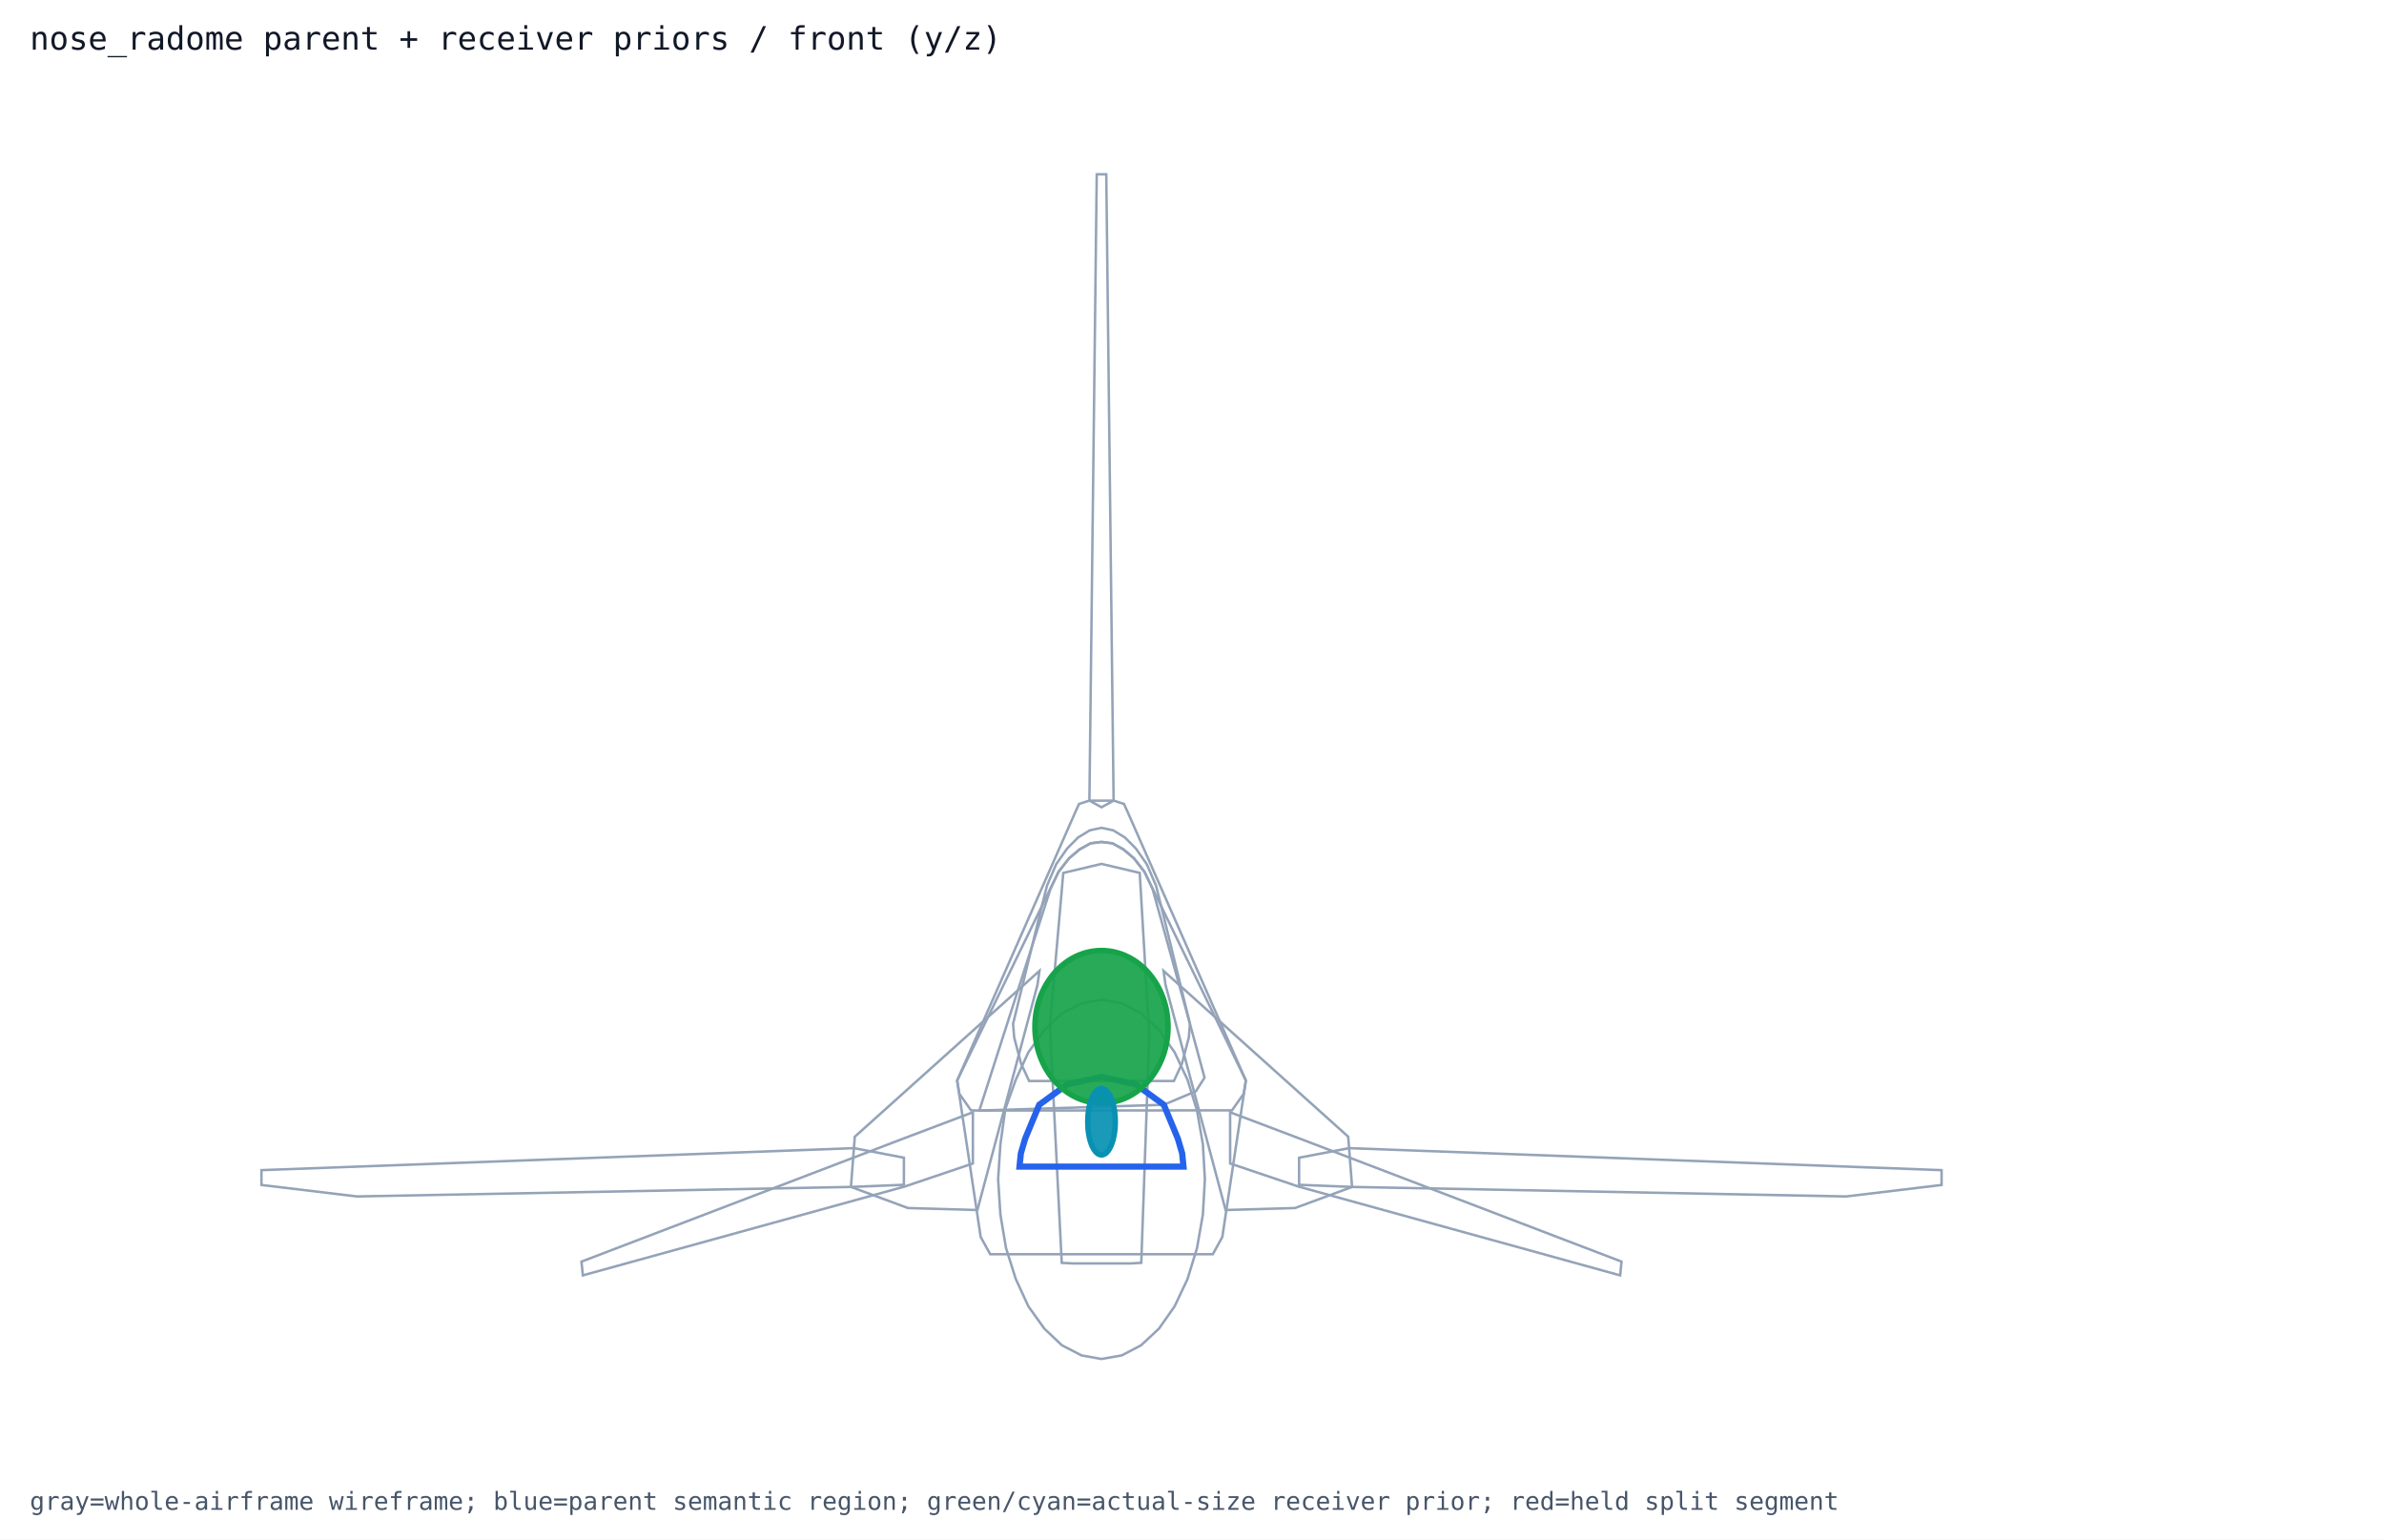
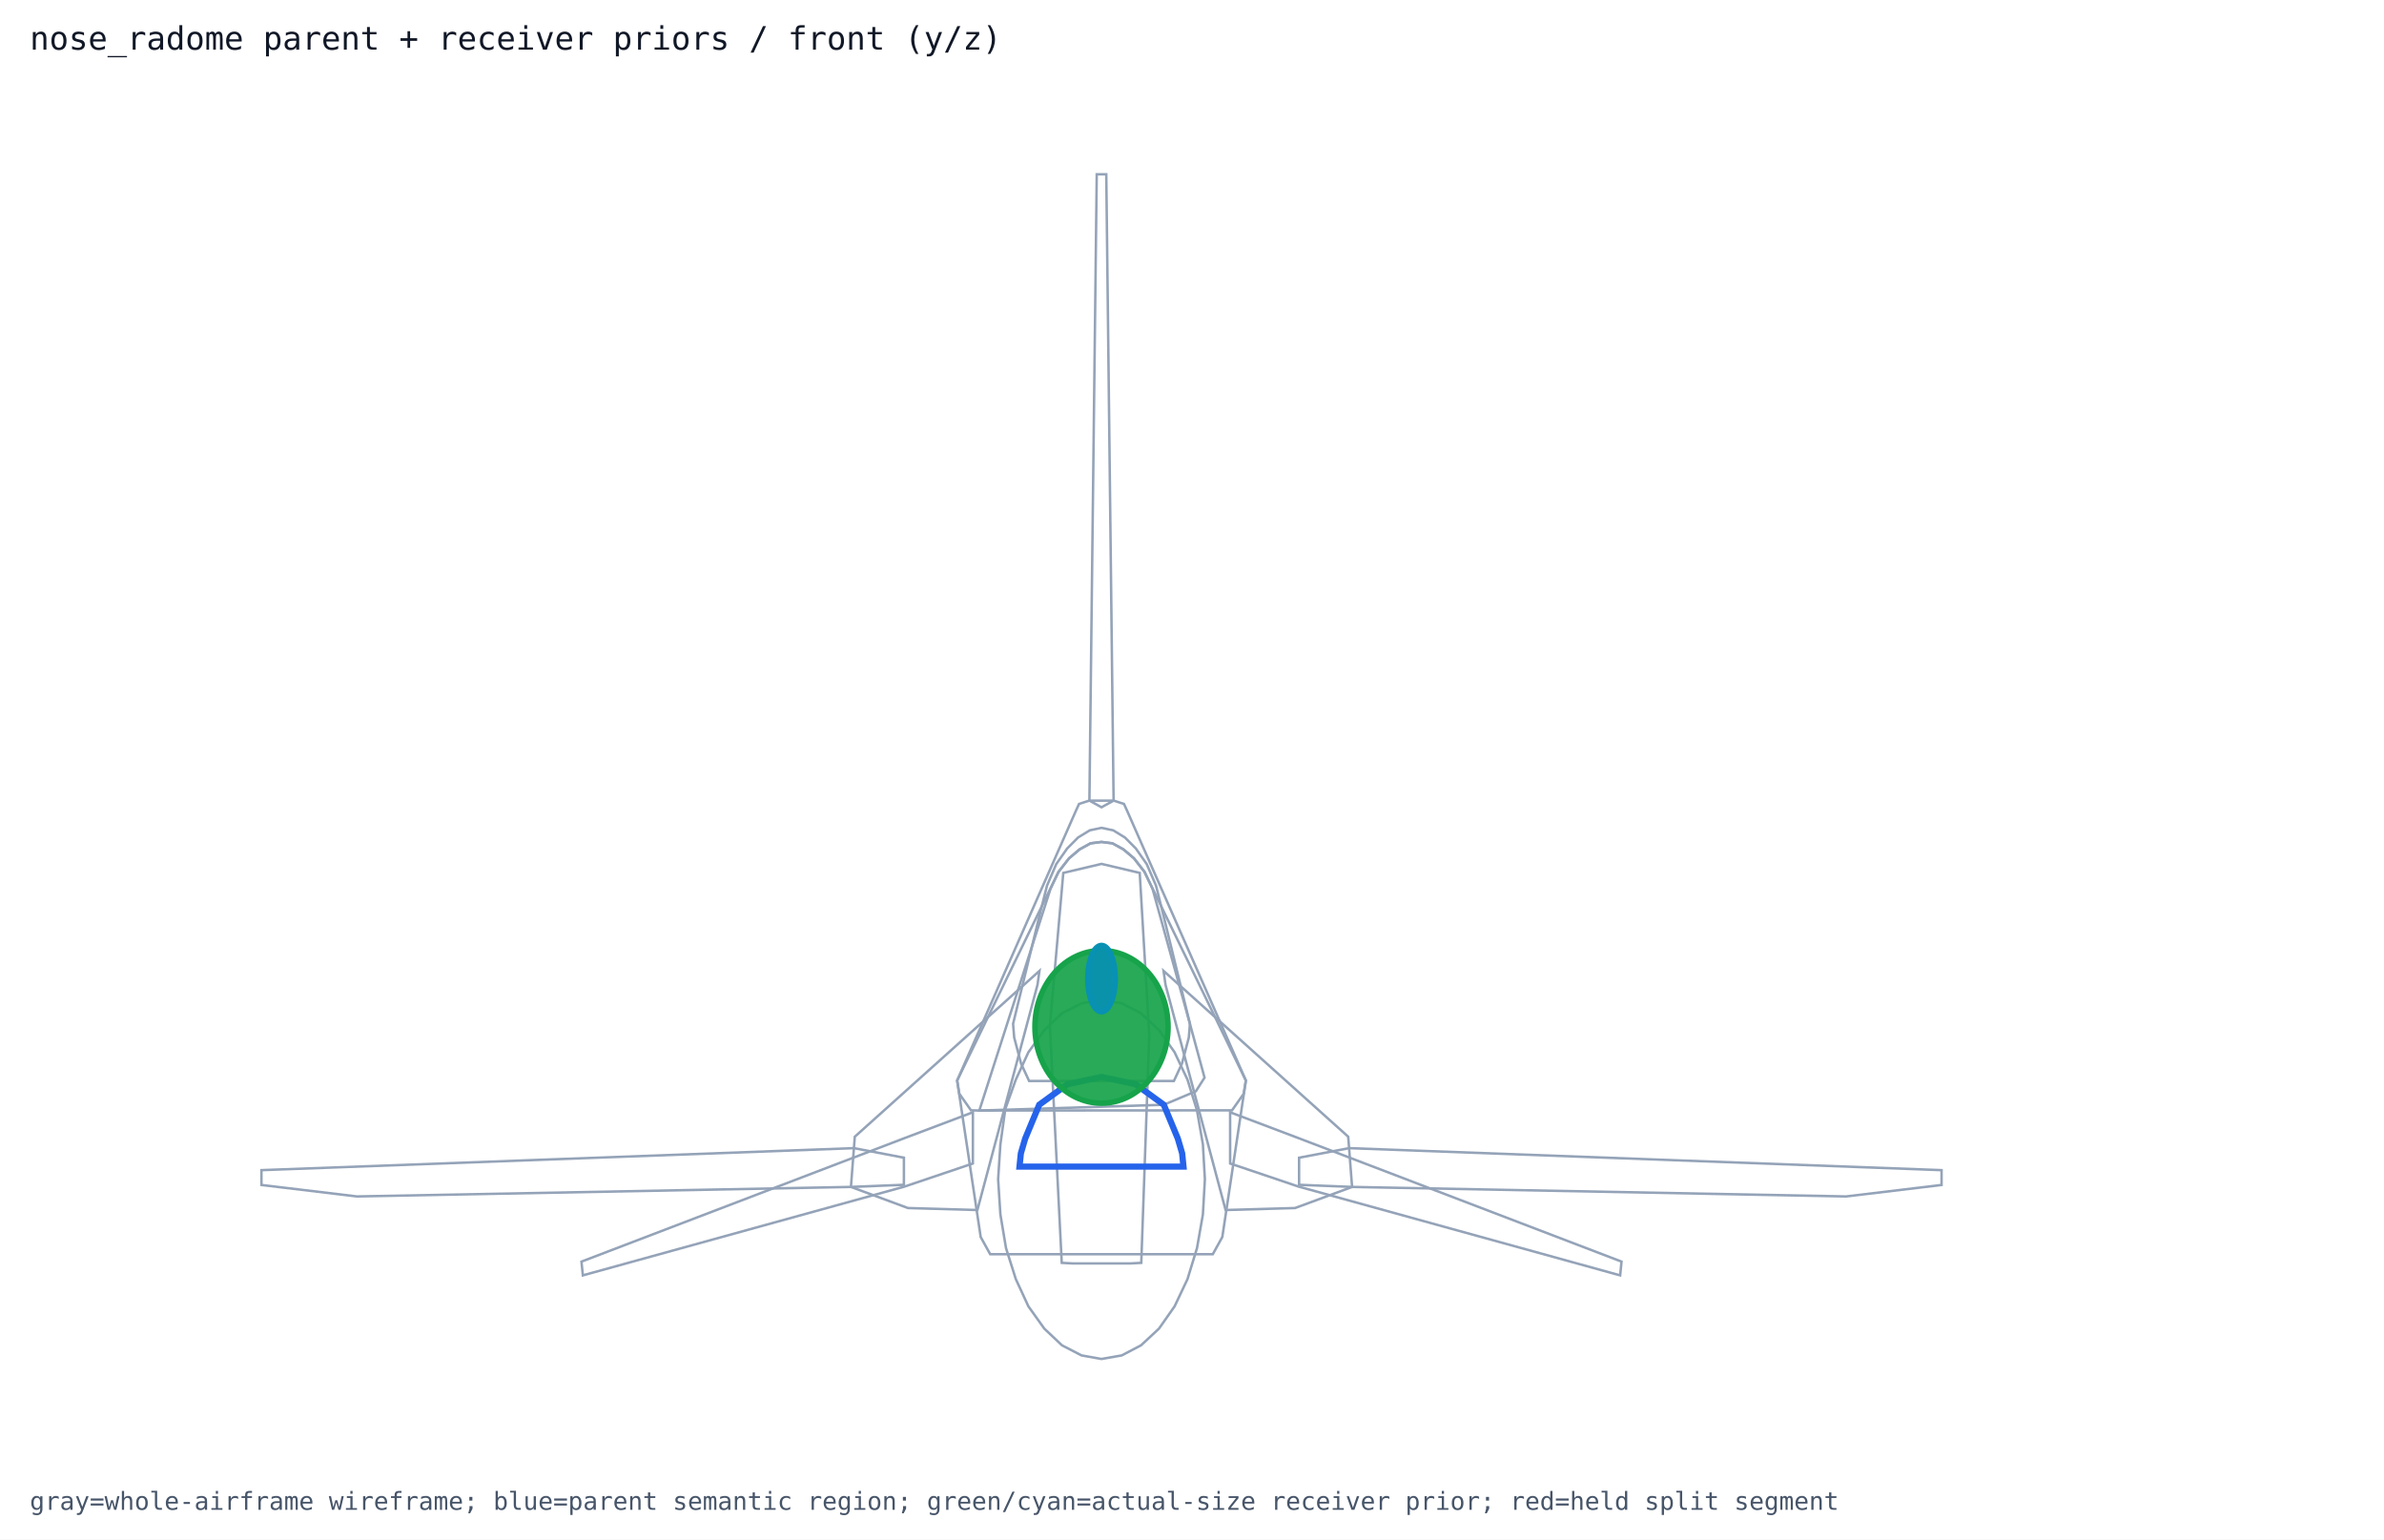
<svg xmlns="http://www.w3.org/2000/svg" width="960" height="620" viewBox="0 0 960 620">
  <rect x="0" y="0" width="960" height="620" fill="#ffffff" />
  <text x="12" y="20" font-size="13" font-family="monospace" fill="#111827">nose_radome parent + receiver priors / front (y/z)</text>
  <polygon points="410.54,469.80 476.57,469.80 476.30,467.13 476.04,464.47 474.30,458.52 468.64,444.89 457.24,436.60 443.56,433.68 429.88,436.60 418.48,444.89 412.82,458.52 411.08,464.47 410.81,467.13" fill="none" stroke="#94a3b8" stroke-width="1.00" />
  <polygon points="394.36,447.21 468.64,444.89 481.57,439.44 485.05,433.96 479.17,412.30 464.11,357.92 460.88,351.11 456.63,345.64 452.38,342.04 447.97,339.61 443.56,339.05 439.15,339.61 434.74,342.04 430.49,345.64 426.24,351.11 423.02,357.92" fill="none" stroke="#94a3b8" stroke-width="1.00" />
  <polygon points="407.95,412.30 408.40,417.81 411.17,428.31 414.41,435.32 472.71,435.32 475.95,428.31 478.72,417.81 479.17,412.30 468.35,368.01 465.69,357.33 465.47,356.55 461.77,347.97 457.38,341.68 452.99,337.26 448.27,334.37 443.56,333.37 438.84,334.37 434.13,337.26 429.74,341.68 425.34,347.97 421.66,356.55 421.44,357.33 418.76,368.01" fill="none" stroke="#94a3b8" stroke-width="1.00" />
  <polygon points="385.43,435.13 386.30,440.44 391.01,447.14 394.36,447.21 496.11,447.14 500.82,440.44 501.69,435.13 460.88,351.11 456.63,345.64 452.38,342.04 447.97,339.61 443.56,339.05 439.15,339.61 434.74,342.04 430.49,345.64 426.24,351.11" fill="none" stroke="#94a3b8" stroke-width="1.00" />
  <polygon points="422.77,413.20 427.55,508.55 431.86,508.78 455.25,508.78 459.57,508.55 462.79,416.75 458.95,351.52 443.56,347.89 428.17,351.52" fill="none" stroke="#94a3b8" stroke-width="1.00" />
  <polygon points="385.43,435.13 394.91,498.14 398.73,505.07 488.38,505.07 492.21,498.14 501.69,435.13 453.89,326.55 452.61,323.75 448.47,322.41 438.64,322.41 434.51,323.75 433.23,326.55" fill="none" stroke="#94a3b8" stroke-width="1.00" />
  <polygon points="401.93,474.90 402.84,489.04 405.10,502.59 409.05,515.09 414.12,526.07 420.52,535.03 427.63,541.75 435.50,545.82 443.56,547.26 451.73,545.82 459.49,541.75 466.71,535.03 472.99,526.07 478.19,515.09 482.02,502.59 484.39,489.04 485.19,474.90 484.39,460.84 482.02,447.21 478.19,434.79 472.99,423.74 466.71,414.85 459.49,408.05 451.73,404.06 443.56,402.54 435.50,404.06 427.63,408.05 420.52,414.85 414.12,423.74 409.05,434.79 404.83,446.56 402.84,460.84" fill="none" stroke="#94a3b8" stroke-width="1.00" />
  <polygon points="105.28,477.19 143.71,481.81 342.66,477.98 363.98,477.12 363.99,474.56 363.99,466.21 343.86,462.36 105.28,471.22" fill="none" stroke="#94a3b8" stroke-width="1.00" />
  <polygon points="523.12,466.21 523.12,474.56 523.13,477.12 544.46,477.98 743.41,481.81 781.84,477.19 781.84,471.22 543.26,462.36" fill="none" stroke="#94a3b8" stroke-width="1.00" />
  <polygon points="342.66,477.98 365.63,486.48 393.58,487.28 417.79,396.56 418.57,390.98 344.22,457.75 343.86,462.36" fill="none" stroke="#94a3b8" stroke-width="1.00" />
  <polygon points="468.55,390.98 469.33,396.56 493.53,487.28 521.49,486.48 544.46,477.98 543.26,462.36 542.90,457.75" fill="none" stroke="#94a3b8" stroke-width="1.00" />
  <polygon points="234.15,508.05 234.57,512.21 234.71,513.59 364.22,477.84 391.76,468.54 391.77,447.91 364.22,458.33" fill="none" stroke="#94a3b8" stroke-width="1.00" />
  <polygon points="495.35,447.91 495.36,468.54 522.90,477.84 652.41,513.59 652.55,512.21 652.96,508.05 522.90,458.33" fill="none" stroke="#94a3b8" stroke-width="1.00" />
  <polygon points="438.69,322.41 443.56,325.09 448.43,322.41 445.48,70.19 441.64,70.19" fill="none" stroke="#94a3b8" stroke-width="1.00" />
  <polygon points="410.54,469.80 476.57,469.80 476.30,467.13 476.04,464.47 474.30,458.52 468.64,444.89 457.24,436.60 443.56,433.68 429.88,436.60 418.48,444.89 412.82,458.52 411.08,464.47 410.81,467.13" fill="none" stroke="#2563eb" stroke-width="2.50" />
  <rect x="416.74" y="382.77" width="53.63" height="61.50" rx="26.82" ry="30.75" fill="#16a34a" fill-opacity="0.92" stroke="#16a34a" stroke-width="2.20" />
-   <rect x="438.01" y="438.37" width="11.10" height="26.73" rx="5.55" ry="13.37" fill="#0891b2" fill-opacity="0.92" stroke="#0891b2" stroke-width="2.20" />
+   <rect x="438.01" y="380.71" width="11.10" height="26.73" rx="5.55" ry="13.37" fill="#0891b2" fill-opacity="0.92" stroke="#0891b2" stroke-width="2.20" />
  <text x="12" y="608" font-size="10" font-family="monospace" fill="#475569">gray=whole-airframe wireframe; blue=parent semantic region; green/cyan=actual-size receiver prior; red=held split segment</text>
</svg>
